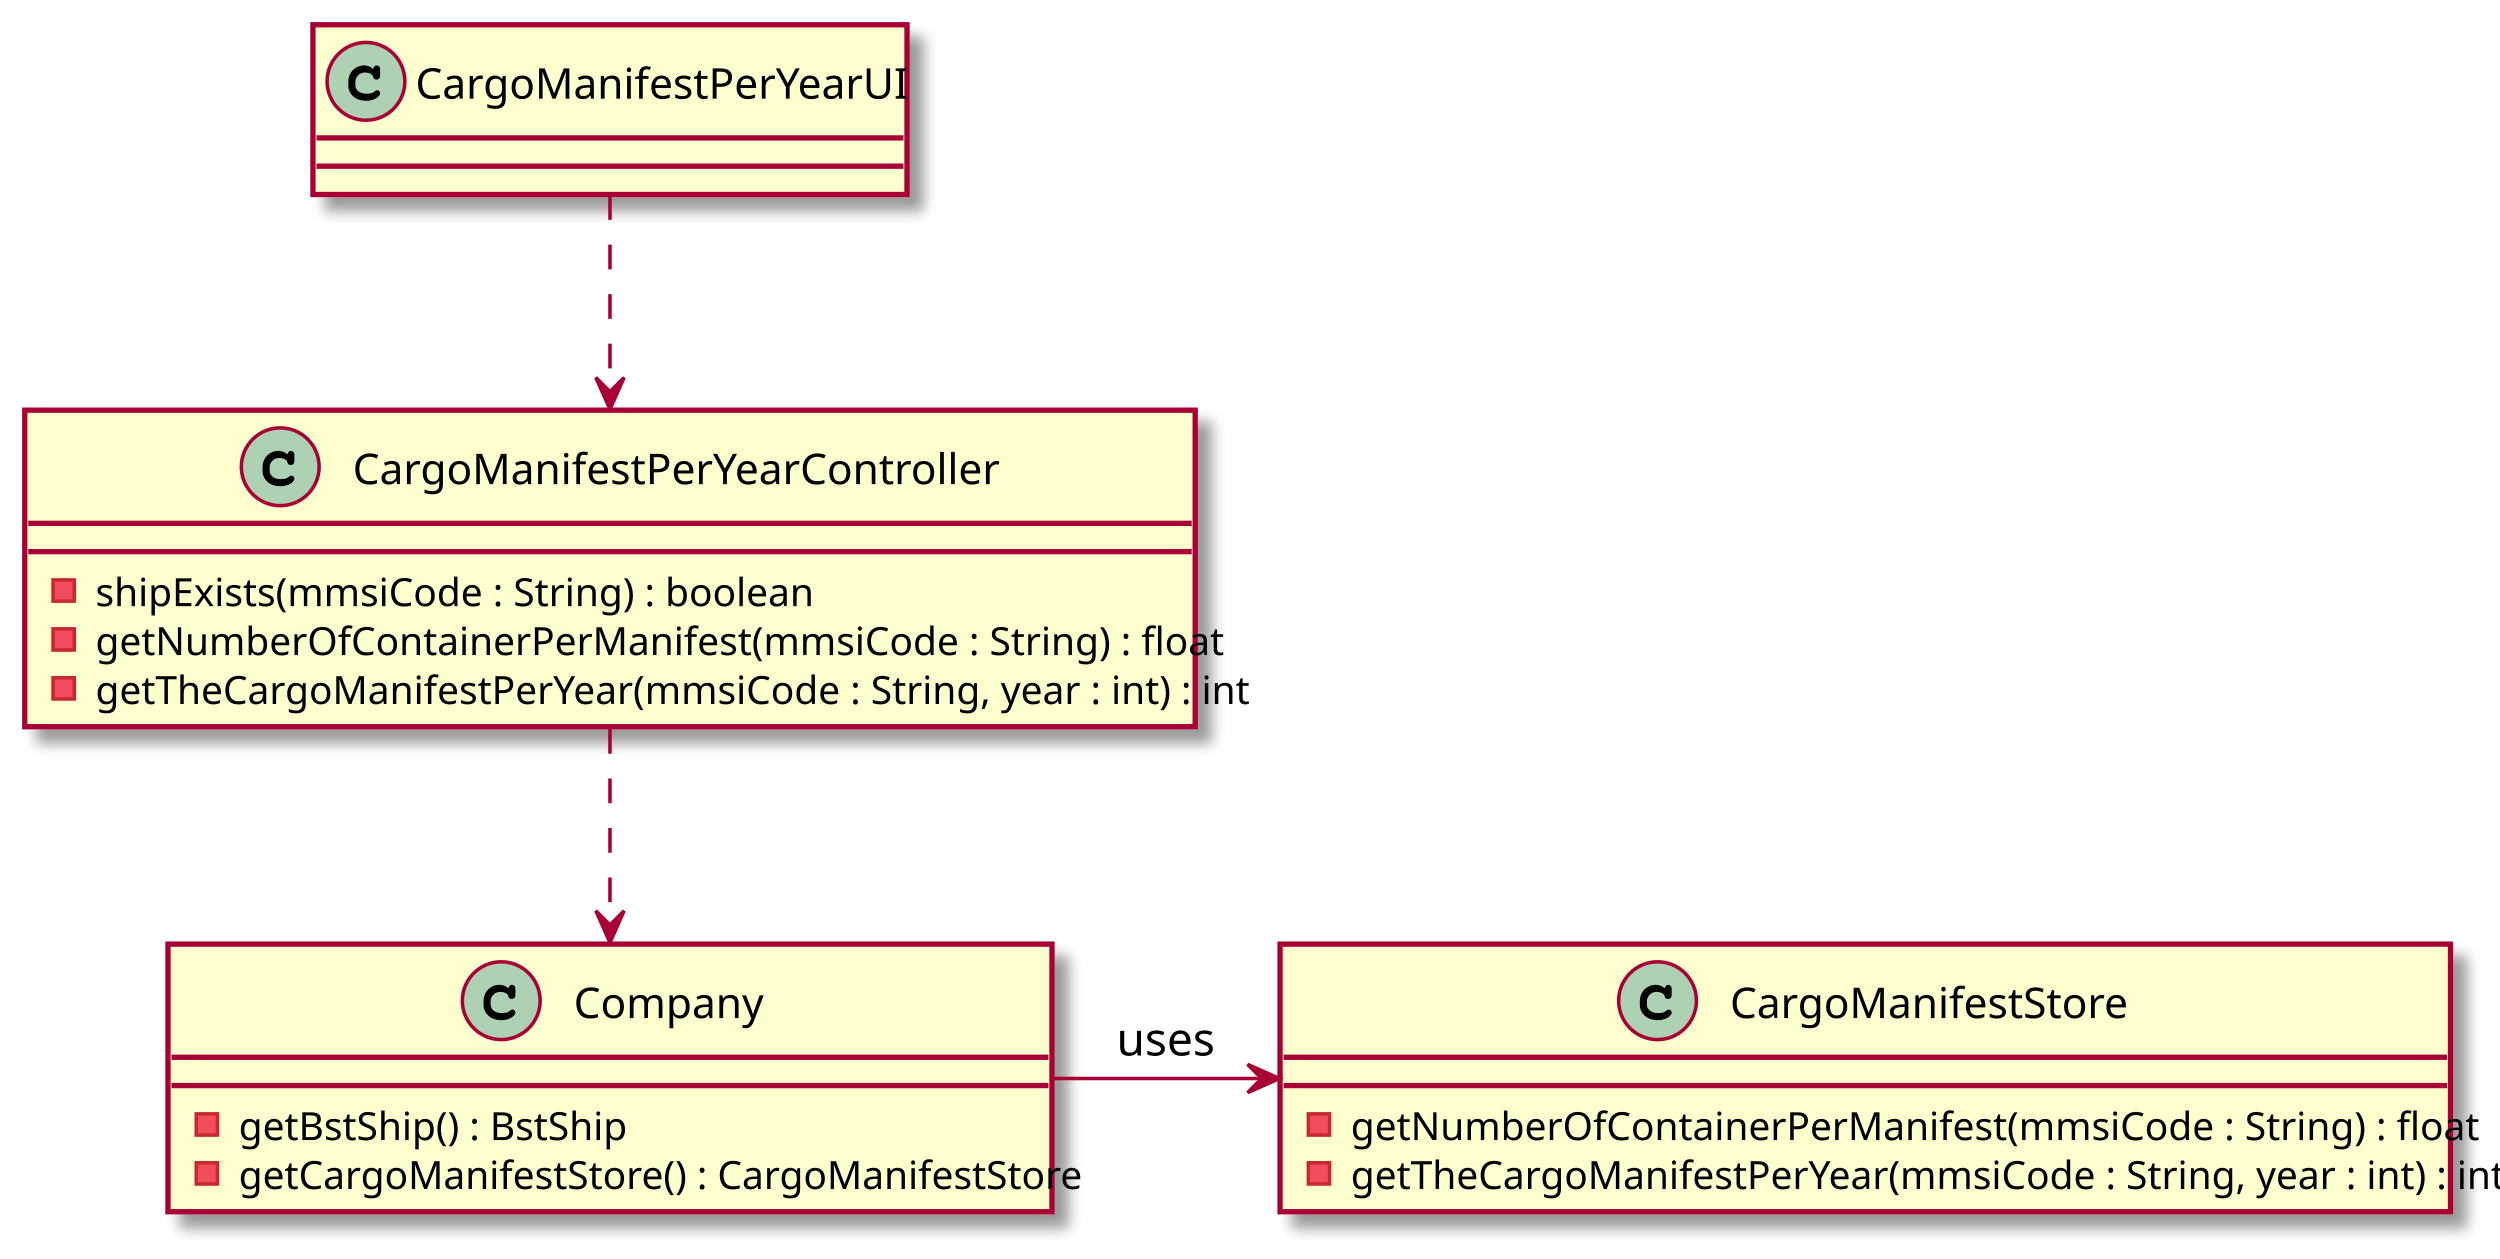
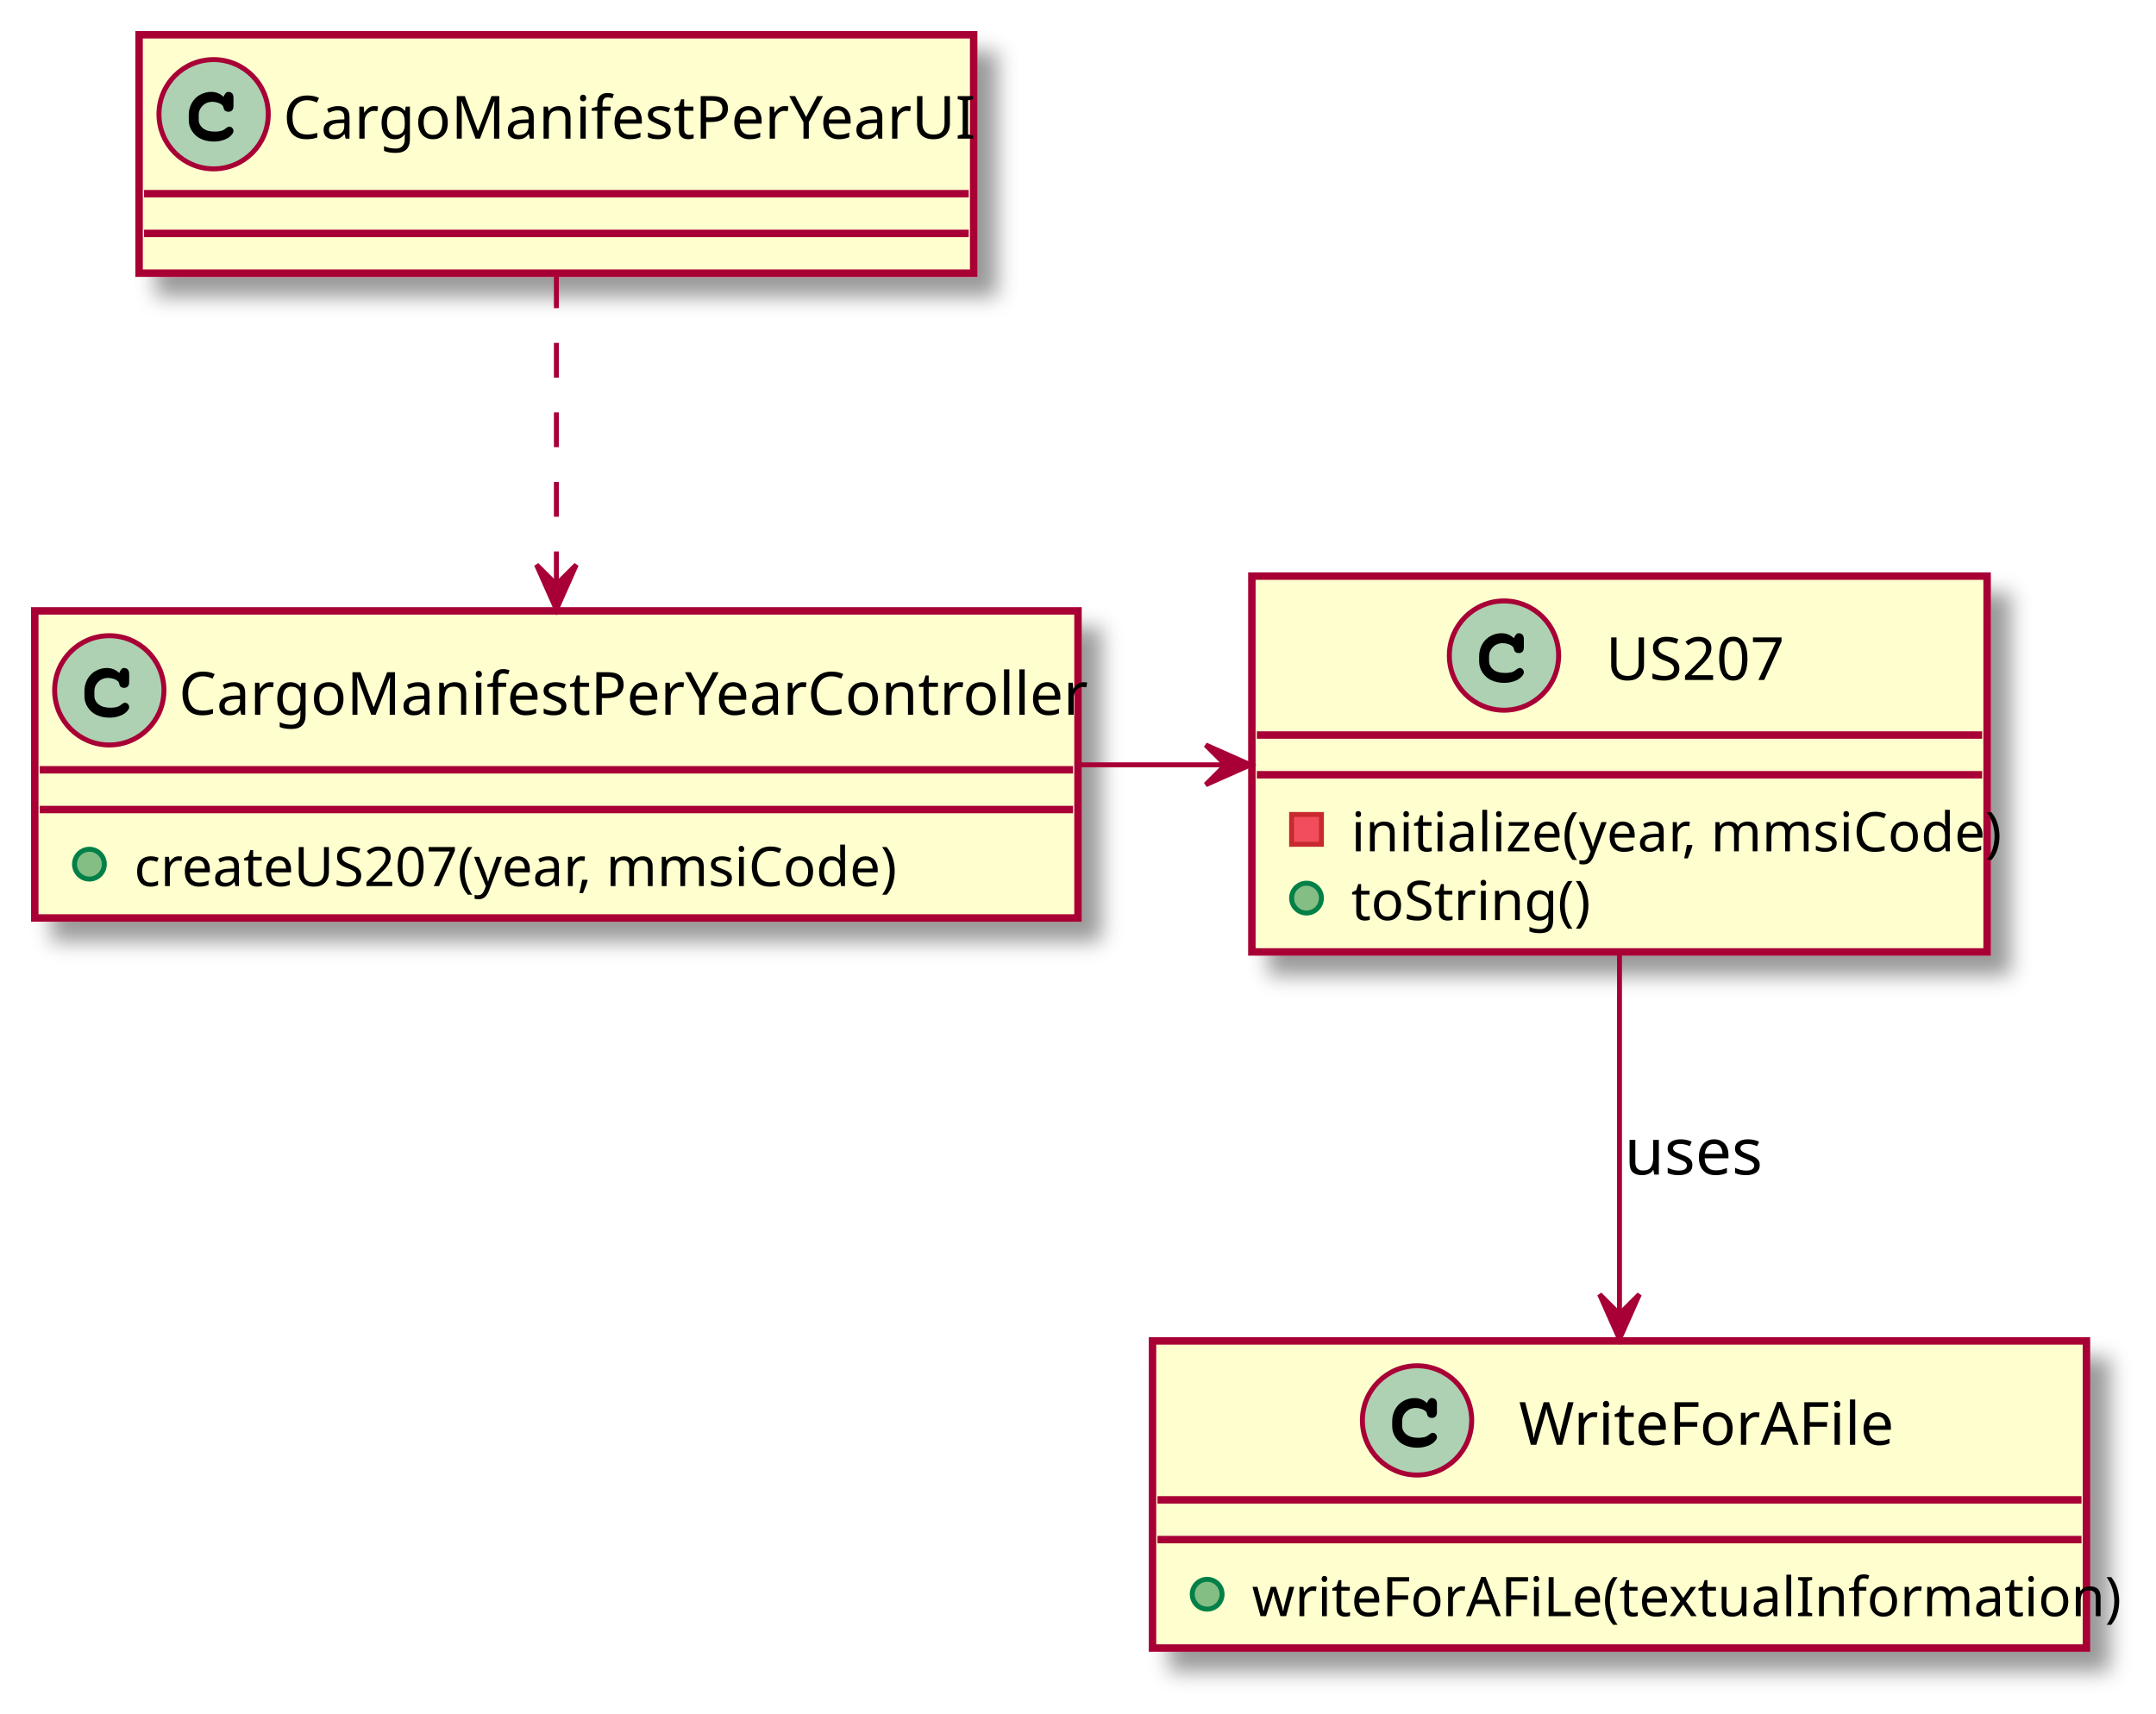
- <svg xmlns="http://www.w3.org/2000/svg" contentScriptType="application/ecmascript" contentStyleType="text/css" height="356px" preserveAspectRatio="none" style="width:707px;height:356px;background:#FFFFFF;" version="1.1" viewBox="0 0 707 356" width="707px" zoomAndPan="magnify">
+ <svg xmlns="http://www.w3.org/2000/svg" contentScriptType="application/ecmascript" contentStyleType="text/css" height="345px" preserveAspectRatio="none" style="width:434px;height:345px;background:#FFFFFF;" version="1.1" viewBox="0 0 434 345" width="434px" zoomAndPan="magnify">
  <defs>
-     <filter height="300%" id="f19oic21uxccrf" width="300%" x="-1" y="-1">
+     <filter height="300%" id="f1oyd79ofesmsy" width="300%" x="-1" y="-1">
      <feGaussianBlur result="blurOut" stdDeviation="2.0" />
      <feColorMatrix in="blurOut" result="blurOut2" type="matrix" values="0 0 0 0 0 0 0 0 0 0 0 0 0 0 0 0 0 0 .4 0" />
      <feOffset dx="4.0" dy="4.0" in="blurOut2" result="blurOut3" />
      <feBlend in="SourceGraphic" in2="blurOut3" mode="normal" />
    </filter>
  </defs>
  <g>
-     <rect codeLine="3" fill="#FEFECE" filter="url(#f19oic21uxccrf)" height="48" id="CargoManifestPerYearUI" style="stroke:#A80036;stroke-width:1.5;" width="168" x="88.5" y="7" />
-     <ellipse cx="103.5" cy="23" fill="#ADD1B2" rx="11" ry="11" style="stroke:#A80036;stroke-width:1.0;" />
-     <path d="M105.5,19.5 Q105.703,19 105.938,18.75 Q106.172,18.5 106.438,18.5 Q106.906,18.5 107.203,18.781 Q107.5,19.062 107.5,19.719 L107.5,21.281 Q107.5,21.938 107.219,22.219 Q106.938,22.5 106.5,22.5 Q106.109,22.5 105.859,22.328 Q105.609,22.156 105.5,21.703 Q105.453,21.391 105.281,21.219 Q104.969,20.891 104.406,20.703 Q103.844,20.5 103.281,20.5 Q102.578,20.5 101.984,20.781 Q101.406,21.062 100.953,21.688 Q100.5,22.312 100.5,23.172 L100.5,24.094 Q100.5,25.125 101.344,25.812 Q102.188,26.5 103.688,26.5 Q104.578,26.5 105.203,26.297 Q105.562,26.188 105.969,25.828 Q106.234,25.625 106.375,25.562 Q106.516,25.5 106.688,25.5 Q107.016,25.5 107.25,25.766 Q107.5,26.016 107.5,26.375 Q107.5,26.719 107.156,27.125 Q106.656,27.719 105.859,28.047 Q104.812,28.5 103.531,28.5 Q102.031,28.5 100.828,27.906 Q99.859,27.438 99.172,26.422 Q98.5,25.406 98.5,24.203 L98.5,23.109 Q98.5,21.859 99.094,20.766 Q99.703,19.672 100.75,19.094 Q101.812,18.5 103,18.5 Q103.719,18.5 104.344,18.75 Q104.969,19 105.5,19.5 Z " fill="#000000" />
-     <text fill="#000000" font-family="sans-serif" font-size="12" lengthAdjust="spacing" textLength="136" x="117.5" y="27.91">CargoManifestPerYearUI</text>
-     <line style="stroke:#A80036;stroke-width:1.5;" x1="89.5" x2="255.5" y1="39" y2="39" />
-     <line style="stroke:#A80036;stroke-width:1.5;" x1="89.5" x2="255.5" y1="47" y2="47" />
-     <rect codeLine="7" fill="#FEFECE" filter="url(#f19oic21uxccrf)" height="89.508" id="CargoManifestPerYearController" style="stroke:#A80036;stroke-width:1.5;" width="331" x="7" y="116" />
-     <ellipse cx="79.25" cy="132" fill="#ADD1B2" rx="11" ry="11" style="stroke:#A80036;stroke-width:1.0;" />
-     <path d="M81.25,128.5 Q81.453,128 81.688,127.75 Q81.922,127.5 82.188,127.5 Q82.656,127.5 82.953,127.781 Q83.25,128.062 83.25,128.719 L83.25,130.281 Q83.25,130.938 82.969,131.219 Q82.688,131.5 82.25,131.5 Q81.859,131.5 81.609,131.328 Q81.359,131.156 81.25,130.703 Q81.203,130.391 81.031,130.219 Q80.719,129.891 80.156,129.703 Q79.594,129.5 79.031,129.5 Q78.328,129.5 77.734,129.781 Q77.156,130.062 76.703,130.688 Q76.25,131.312 76.25,132.172 L76.25,133.094 Q76.25,134.125 77.094,134.812 Q77.938,135.5 79.438,135.5 Q80.328,135.5 80.953,135.297 Q81.312,135.188 81.719,134.828 Q81.984,134.625 82.125,134.562 Q82.266,134.5 82.438,134.5 Q82.766,134.5 83,134.766 Q83.25,135.016 83.25,135.375 Q83.25,135.719 82.906,136.125 Q82.406,136.719 81.609,137.047 Q80.562,137.5 79.281,137.5 Q77.781,137.5 76.578,136.906 Q75.609,136.438 74.922,135.422 Q74.25,134.406 74.25,133.203 L74.25,132.109 Q74.25,130.859 74.844,129.766 Q75.453,128.672 76.5,128.094 Q77.562,127.5 78.75,127.5 Q79.469,127.5 80.094,127.75 Q80.719,128 81.25,128.5 Z " fill="#000000" />
-     <text fill="#000000" font-family="sans-serif" font-size="12" lengthAdjust="spacing" textLength="178" x="99.75" y="136.91">CargoManifestPerYearController</text>
-     <line style="stroke:#A80036;stroke-width:1.5;" x1="8" x2="337" y1="148" y2="148" />
-     <line style="stroke:#A80036;stroke-width:1.5;" x1="8" x2="337" y1="156" y2="156" />
-     <rect fill="#F24D5C" height="6" style="stroke:#C82930;stroke-width:1.0;" width="6" x="15" y="164" />
-     <text fill="#000000" font-family="sans-serif" font-size="11" lengthAdjust="spacing" textLength="190" x="27" y="171.419">shipExists(mmsiCode : String) : boolean</text>
-     <rect fill="#F24D5C" height="6" style="stroke:#C82930;stroke-width:1.0;" width="6" x="15" y="177.836" />
-     <text fill="#000000" font-family="sans-serif" font-size="11" lengthAdjust="spacing" textLength="291" x="27" y="185.255">getNumberOfContainerPerManifest(mmsiCode : String) : float</text>
-     <rect fill="#F24D5C" height="6" style="stroke:#C82930;stroke-width:1.0;" width="6" x="15" y="191.672" />
-     <text fill="#000000" font-family="sans-serif" font-size="11" lengthAdjust="spacing" textLength="305" x="27" y="199.091">getTheCargoManifestPerYear(mmsiCode : String, year : int) : int</text>
-     <rect codeLine="13" fill="#FEFECE" filter="url(#f19oic21uxccrf)" height="75.672" id="Company" style="stroke:#A80036;stroke-width:1.5;" width="250" x="47.5" y="267" />
-     <ellipse cx="141.75" cy="283" fill="#ADD1B2" rx="11" ry="11" style="stroke:#A80036;stroke-width:1.0;" />
-     <path d="M143.75,279.5 Q143.953,279 144.188,278.75 Q144.422,278.5 144.688,278.5 Q145.156,278.5 145.453,278.781 Q145.75,279.062 145.75,279.719 L145.75,281.281 Q145.75,281.938 145.469,282.219 Q145.188,282.5 144.75,282.5 Q144.359,282.5 144.109,282.328 Q143.859,282.156 143.75,281.703 Q143.703,281.391 143.531,281.219 Q143.219,280.891 142.656,280.703 Q142.094,280.5 141.531,280.5 Q140.828,280.5 140.234,280.781 Q139.656,281.062 139.203,281.688 Q138.75,282.312 138.75,283.172 L138.75,284.094 Q138.75,285.125 139.594,285.812 Q140.438,286.5 141.938,286.5 Q142.828,286.5 143.453,286.297 Q143.812,286.188 144.219,285.828 Q144.484,285.625 144.625,285.562 Q144.766,285.5 144.938,285.5 Q145.266,285.5 145.5,285.766 Q145.75,286.016 145.75,286.375 Q145.75,286.719 145.406,287.125 Q144.906,287.719 144.109,288.047 Q143.062,288.5 141.781,288.5 Q140.281,288.5 139.078,287.906 Q138.109,287.438 137.422,286.422 Q136.75,285.406 136.75,284.203 L136.75,283.109 Q136.75,281.859 137.344,280.766 Q137.953,279.672 139,279.094 Q140.062,278.5 141.25,278.5 Q141.969,278.5 142.594,278.75 Q143.219,279 143.75,279.5 Z " fill="#000000" />
-     <text fill="#000000" font-family="sans-serif" font-size="12" lengthAdjust="spacing" textLength="53" x="162.25" y="287.91">Company</text>
-     <line style="stroke:#A80036;stroke-width:1.5;" x1="48.5" x2="296.5" y1="299" y2="299" />
-     <line style="stroke:#A80036;stroke-width:1.5;" x1="48.5" x2="296.5" y1="307" y2="307" />
-     <rect fill="#F24D5C" height="6" style="stroke:#C82930;stroke-width:1.0;" width="6" x="55.5" y="315" />
-     <text fill="#000000" font-family="sans-serif" font-size="11" lengthAdjust="spacing" textLength="106" x="67.5" y="322.419">getBstShip() : BstShip</text>
-     <rect fill="#F24D5C" height="6" style="stroke:#C82930;stroke-width:1.0;" width="6" x="55.5" y="328.836" />
-     <text fill="#000000" font-family="sans-serif" font-size="11" lengthAdjust="spacing" textLength="224" x="67.5" y="336.255">getCargoManifestStore() : CargoManifestStore</text>
-     <rect codeLine="18" fill="#FEFECE" filter="url(#f19oic21uxccrf)" height="75.672" id="CargoManifestStore" style="stroke:#A80036;stroke-width:1.5;" width="331" x="362" y="267" />
-     <ellipse cx="468.75" cy="283" fill="#ADD1B2" rx="11" ry="11" style="stroke:#A80036;stroke-width:1.0;" />
-     <path d="M470.75,279.5 Q470.953,279 471.188,278.75 Q471.422,278.5 471.688,278.5 Q472.156,278.5 472.453,278.781 Q472.75,279.062 472.75,279.719 L472.75,281.281 Q472.75,281.938 472.469,282.219 Q472.188,282.5 471.75,282.5 Q471.359,282.5 471.109,282.328 Q470.859,282.156 470.75,281.703 Q470.703,281.391 470.531,281.219 Q470.219,280.891 469.656,280.703 Q469.094,280.5 468.531,280.5 Q467.828,280.5 467.234,280.781 Q466.656,281.062 466.203,281.688 Q465.75,282.312 465.75,283.172 L465.75,284.094 Q465.75,285.125 466.594,285.812 Q467.438,286.5 468.938,286.5 Q469.828,286.5 470.453,286.297 Q470.812,286.188 471.219,285.828 Q471.484,285.625 471.625,285.562 Q471.766,285.5 471.938,285.5 Q472.266,285.5 472.5,285.766 Q472.75,286.016 472.75,286.375 Q472.75,286.719 472.406,287.125 Q471.906,287.719 471.109,288.047 Q470.062,288.5 468.781,288.5 Q467.281,288.5 466.078,287.906 Q465.109,287.438 464.422,286.422 Q463.75,285.406 463.75,284.203 L463.75,283.109 Q463.75,281.859 464.344,280.766 Q464.953,279.672 466,279.094 Q467.062,278.5 468.25,278.5 Q468.969,278.5 469.594,278.75 Q470.219,279 470.75,279.5 Z " fill="#000000" />
-     <text fill="#000000" font-family="sans-serif" font-size="12" lengthAdjust="spacing" textLength="109" x="489.25" y="287.91">CargoManifestStore</text>
-     <line style="stroke:#A80036;stroke-width:1.5;" x1="363" x2="692" y1="299" y2="299" />
-     <line style="stroke:#A80036;stroke-width:1.5;" x1="363" x2="692" y1="307" y2="307" />
-     <rect fill="#F24D5C" height="6" style="stroke:#C82930;stroke-width:1.0;" width="6" x="370" y="315" />
-     <text fill="#000000" font-family="sans-serif" font-size="11" lengthAdjust="spacing" textLength="291" x="382" y="322.419">getNumberOfContainerPerManifest(mmsiCode : String) : float</text>
-     <rect fill="#F24D5C" height="6" style="stroke:#C82930;stroke-width:1.0;" width="6" x="370" y="328.836" />
-     <text fill="#000000" font-family="sans-serif" font-size="11" lengthAdjust="spacing" textLength="305" x="382" y="336.255">getTheCargoManifestPerYear(mmsiCode : String, year : int) : int</text>
-     <path codeLine="25" d="M172.5,55.18 C172.5,70.59 172.5,91.42 172.5,110.45 " fill="none" id="CargoManifestPerYearUI-to-CargoManifestPerYearController" style="stroke:#A80036;stroke-width:1.0;stroke-dasharray:7.0,7.0;" />
-     <polygon fill="#A80036" points="172.5,115.76,176.5,106.76,172.5,110.76,168.5,106.76,172.5,115.76" style="stroke:#A80036;stroke-width:1.0;" />
-     <path codeLine="26" d="M172.5,206.15 C172.5,223.71 172.5,243.84 172.5,261.26 " fill="none" id="CargoManifestPerYearController-to-Company" style="stroke:#A80036;stroke-width:1.0;stroke-dasharray:7.0,7.0;" />
-     <polygon fill="#A80036" points="172.5,266.57,176.5,257.57,172.5,261.57,168.5,257.57,172.5,266.57" style="stroke:#A80036;stroke-width:1.0;" />
-     <path codeLine="27" d="M297.66,305 C316.8,305 336.83,305 356.75,305 " fill="none" id="Company-to-CargoManifestStore" style="stroke:#A80036;stroke-width:1.0;" />
-     <polygon fill="#A80036" points="361.81,305,352.81,301,356.81,305,352.81,309,361.81,305" style="stroke:#A80036;stroke-width:1.0;" />
-     <text fill="#000000" font-family="sans-serif" font-size="13" lengthAdjust="spacing" textLength="28" x="315.75" y="298.495">uses</text>
+     <rect codeLine="3" fill="#FEFECE" filter="url(#f1oyd79ofesmsy)" height="48" id="CargoManifestPerYearUI" style="stroke:#A80036;stroke-width:1.5;" width="168" x="28" y="7" />
+     <ellipse cx="43" cy="23" fill="#ADD1B2" rx="11" ry="11" style="stroke:#A80036;stroke-width:1.0;" />
+     <path d="M45,19.5 Q45.203,19 45.438,18.75 Q45.672,18.5 45.938,18.5 Q46.406,18.5 46.703,18.781 Q47,19.062 47,19.719 L47,21.281 Q47,21.938 46.719,22.219 Q46.438,22.5 46,22.5 Q45.609,22.5 45.359,22.328 Q45.109,22.156 45,21.703 Q44.953,21.391 44.781,21.219 Q44.469,20.891 43.906,20.703 Q43.344,20.5 42.781,20.5 Q42.078,20.5 41.484,20.781 Q40.906,21.062 40.453,21.688 Q40,22.312 40,23.172 L40,24.094 Q40,25.125 40.844,25.812 Q41.688,26.5 43.188,26.5 Q44.078,26.5 44.703,26.297 Q45.062,26.188 45.469,25.828 Q45.734,25.625 45.875,25.562 Q46.016,25.5 46.188,25.5 Q46.516,25.5 46.75,25.766 Q47,26.016 47,26.375 Q47,26.719 46.656,27.125 Q46.156,27.719 45.359,28.047 Q44.312,28.5 43.031,28.5 Q41.531,28.5 40.328,27.906 Q39.359,27.438 38.672,26.422 Q38,25.406 38,24.203 L38,23.109 Q38,21.859 38.594,20.766 Q39.203,19.672 40.25,19.094 Q41.312,18.5 42.5,18.5 Q43.219,18.5 43.844,18.75 Q44.469,19 45,19.5 Z " fill="#000000" />
+     <text fill="#000000" font-family="sans-serif" font-size="12" lengthAdjust="spacing" textLength="136" x="57" y="27.91">CargoManifestPerYearUI</text>
+     <line style="stroke:#A80036;stroke-width:1.5;" x1="29" x2="195" y1="39" y2="39" />
+     <line style="stroke:#A80036;stroke-width:1.5;" x1="29" x2="195" y1="47" y2="47" />
+     <rect codeLine="7" fill="#FEFECE" filter="url(#f1oyd79ofesmsy)" height="61.836" id="CargoManifestPerYearController" style="stroke:#A80036;stroke-width:1.5;" width="210" x="7" y="123" />
+     <ellipse cx="22" cy="139" fill="#ADD1B2" rx="11" ry="11" style="stroke:#A80036;stroke-width:1.0;" />
+     <path d="M24,135.5 Q24.203,135 24.438,134.75 Q24.672,134.5 24.938,134.5 Q25.406,134.5 25.703,134.781 Q26,135.062 26,135.719 L26,137.281 Q26,137.938 25.719,138.219 Q25.438,138.5 25,138.5 Q24.609,138.5 24.359,138.328 Q24.109,138.156 24,137.703 Q23.953,137.391 23.781,137.219 Q23.469,136.891 22.906,136.703 Q22.344,136.5 21.781,136.5 Q21.078,136.5 20.484,136.781 Q19.906,137.062 19.453,137.688 Q19,138.312 19,139.172 L19,140.094 Q19,141.125 19.844,141.812 Q20.688,142.5 22.188,142.5 Q23.078,142.5 23.703,142.297 Q24.062,142.188 24.469,141.828 Q24.734,141.625 24.875,141.562 Q25.016,141.5 25.188,141.5 Q25.516,141.5 25.75,141.766 Q26,142.016 26,142.375 Q26,142.719 25.656,143.125 Q25.156,143.719 24.359,144.047 Q23.312,144.5 22.031,144.5 Q20.531,144.5 19.328,143.906 Q18.359,143.438 17.672,142.422 Q17,141.406 17,140.203 L17,139.109 Q17,137.859 17.594,136.766 Q18.203,135.672 19.25,135.094 Q20.312,134.5 21.5,134.5 Q22.219,134.5 22.844,134.75 Q23.469,135 24,135.5 Z " fill="#000000" />
+     <text fill="#000000" font-family="sans-serif" font-size="12" lengthAdjust="spacing" textLength="178" x="36" y="143.91">CargoManifestPerYearController</text>
+     <line style="stroke:#A80036;stroke-width:1.5;" x1="8" x2="216" y1="155" y2="155" />
+     <line style="stroke:#A80036;stroke-width:1.5;" x1="8" x2="216" y1="163" y2="163" />
+     <ellipse cx="18" cy="174" fill="#84BE84" rx="3" ry="3" style="stroke:#038048;stroke-width:1.0;" />
+     <text fill="#000000" font-family="sans-serif" font-size="11" lengthAdjust="spacing" textLength="148" x="27" y="178.419">createUS207(year, mmsiCode)</text>
+     <rect codeLine="12" fill="#FEFECE" filter="url(#f1oyd79ofesmsy)" height="75.672" id="US207" style="stroke:#A80036;stroke-width:1.5;" width="148" x="252" y="116" />
+     <ellipse cx="302.75" cy="132" fill="#ADD1B2" rx="11" ry="11" style="stroke:#A80036;stroke-width:1.0;" />
+     <path d="M304.75,128.5 Q304.953,128 305.188,127.75 Q305.422,127.5 305.688,127.5 Q306.156,127.5 306.453,127.781 Q306.75,128.062 306.75,128.719 L306.75,130.281 Q306.75,130.938 306.469,131.219 Q306.188,131.5 305.75,131.5 Q305.359,131.5 305.109,131.328 Q304.859,131.156 304.75,130.703 Q304.703,130.391 304.531,130.219 Q304.219,129.891 303.656,129.703 Q303.094,129.5 302.531,129.5 Q301.828,129.5 301.234,129.781 Q300.656,130.062 300.203,130.688 Q299.75,131.312 299.75,132.172 L299.75,133.094 Q299.75,134.125 300.594,134.812 Q301.438,135.5 302.938,135.5 Q303.828,135.5 304.453,135.297 Q304.812,135.188 305.219,134.828 Q305.484,134.625 305.625,134.562 Q305.766,134.5 305.938,134.5 Q306.266,134.5 306.5,134.766 Q306.75,135.016 306.75,135.375 Q306.75,135.719 306.406,136.125 Q305.906,136.719 305.109,137.047 Q304.062,137.5 302.781,137.5 Q301.281,137.5 300.078,136.906 Q299.109,136.438 298.422,135.422 Q297.75,134.406 297.75,133.203 L297.75,132.109 Q297.75,130.859 298.344,129.766 Q298.953,128.672 300,128.094 Q301.062,127.5 302.25,127.5 Q302.969,127.5 303.594,127.75 Q304.219,128 304.75,128.5 Z " fill="#000000" />
+     <text fill="#000000" font-family="sans-serif" font-size="12" lengthAdjust="spacing" textLength="38" x="323.25" y="136.91">US207</text>
+     <line style="stroke:#A80036;stroke-width:1.5;" x1="253" x2="399" y1="148" y2="148" />
+     <line style="stroke:#A80036;stroke-width:1.5;" x1="253" x2="399" y1="156" y2="156" />
+     <rect fill="#F24D5C" height="6" style="stroke:#C82930;stroke-width:1.0;" width="6" x="260" y="164" />
+     <text fill="#000000" font-family="sans-serif" font-size="11" lengthAdjust="spacing" textLength="122" x="272" y="171.419">initialize(year, mmsiCode)</text>
+     <ellipse cx="263" cy="180.836" fill="#84BE84" rx="3" ry="3" style="stroke:#038048;stroke-width:1.0;" />
+     <text fill="#000000" font-family="sans-serif" font-size="11" lengthAdjust="spacing" textLength="45" x="272" y="185.255">toString()</text>
+     <rect codeLine="18" fill="#FEFECE" filter="url(#f1oyd79ofesmsy)" height="61.836" id="WriteForAFile" style="stroke:#A80036;stroke-width:1.5;" width="188" x="232" y="270" />
+     <ellipse cx="285.25" cy="286" fill="#ADD1B2" rx="11" ry="11" style="stroke:#A80036;stroke-width:1.0;" />
+     <path d="M287.25,282.5 Q287.453,282 287.688,281.75 Q287.922,281.5 288.188,281.5 Q288.656,281.5 288.953,281.781 Q289.25,282.062 289.25,282.719 L289.25,284.281 Q289.25,284.938 288.969,285.219 Q288.688,285.5 288.25,285.5 Q287.859,285.5 287.609,285.328 Q287.359,285.156 287.25,284.703 Q287.203,284.391 287.031,284.219 Q286.719,283.891 286.156,283.703 Q285.594,283.5 285.031,283.5 Q284.328,283.5 283.734,283.781 Q283.156,284.062 282.703,284.688 Q282.25,285.312 282.25,286.172 L282.25,287.094 Q282.25,288.125 283.094,288.812 Q283.938,289.5 285.438,289.5 Q286.328,289.5 286.953,289.297 Q287.312,289.188 287.719,288.828 Q287.984,288.625 288.125,288.562 Q288.266,288.5 288.438,288.5 Q288.766,288.5 289,288.766 Q289.25,289.016 289.25,289.375 Q289.25,289.719 288.906,290.125 Q288.406,290.719 287.609,291.047 Q286.562,291.5 285.281,291.5 Q283.781,291.5 282.578,290.906 Q281.609,290.438 280.922,289.422 Q280.25,288.406 280.25,287.203 L280.25,286.109 Q280.25,284.859 280.844,283.766 Q281.453,282.672 282.5,282.094 Q283.562,281.5 284.75,281.5 Q285.469,281.5 286.094,281.75 Q286.719,282 287.25,282.5 Z " fill="#000000" />
+     <text fill="#000000" font-family="sans-serif" font-size="12" lengthAdjust="spacing" textLength="73" x="305.75" y="290.91">WriteForAFile</text>
+     <line style="stroke:#A80036;stroke-width:1.5;" x1="233" x2="419" y1="302" y2="302" />
+     <line style="stroke:#A80036;stroke-width:1.5;" x1="233" x2="419" y1="310" y2="310" />
+     <ellipse cx="243" cy="321" fill="#84BE84" rx="3" ry="3" style="stroke:#038048;stroke-width:1.0;" />
+     <text fill="#000000" font-family="sans-serif" font-size="11" lengthAdjust="spacing" textLength="162" x="252" y="325.419">writeForAFiLe(textualInformation)</text>
+     <path codeLine="24" d="M112,55.04 C112,72.74 112,97.49 112,117.69 " fill="none" id="CargoManifestPerYearUI-to-CargoManifestPerYearController" style="stroke:#A80036;stroke-width:1.0;stroke-dasharray:7.0,7.0;" />
+     <polygon fill="#A80036" points="112,122.72,116,113.72,112,117.72,108,113.72,112,122.72" style="stroke:#A80036;stroke-width:1.0;" />
+     <path codeLine="25" d="M217.33,154 C227.09,154 236.85,154 246.61,154 " fill="none" id="CargoManifestPerYearController-to-US207" style="stroke:#A80036;stroke-width:1.0;" />
+     <polygon fill="#A80036" points="251.71,154,242.71,150,246.71,154,242.71,158,251.71,154" style="stroke:#A80036;stroke-width:1.0;" />
+     <path codeLine="26" d="M326,192.34 C326,214.56 326,242.59 326,264.48 " fill="none" id="US207-to-WriteForAFile" style="stroke:#A80036;stroke-width:1.0;" />
+     <polygon fill="#A80036" points="326,269.62,330,260.62,326,264.62,322,260.62,326,269.62" style="stroke:#A80036;stroke-width:1.0;" />
+     <text fill="#000000" font-family="sans-serif" font-size="13" lengthAdjust="spacing" textLength="28" x="327" y="236.495">uses</text>
  </g>
</svg>
